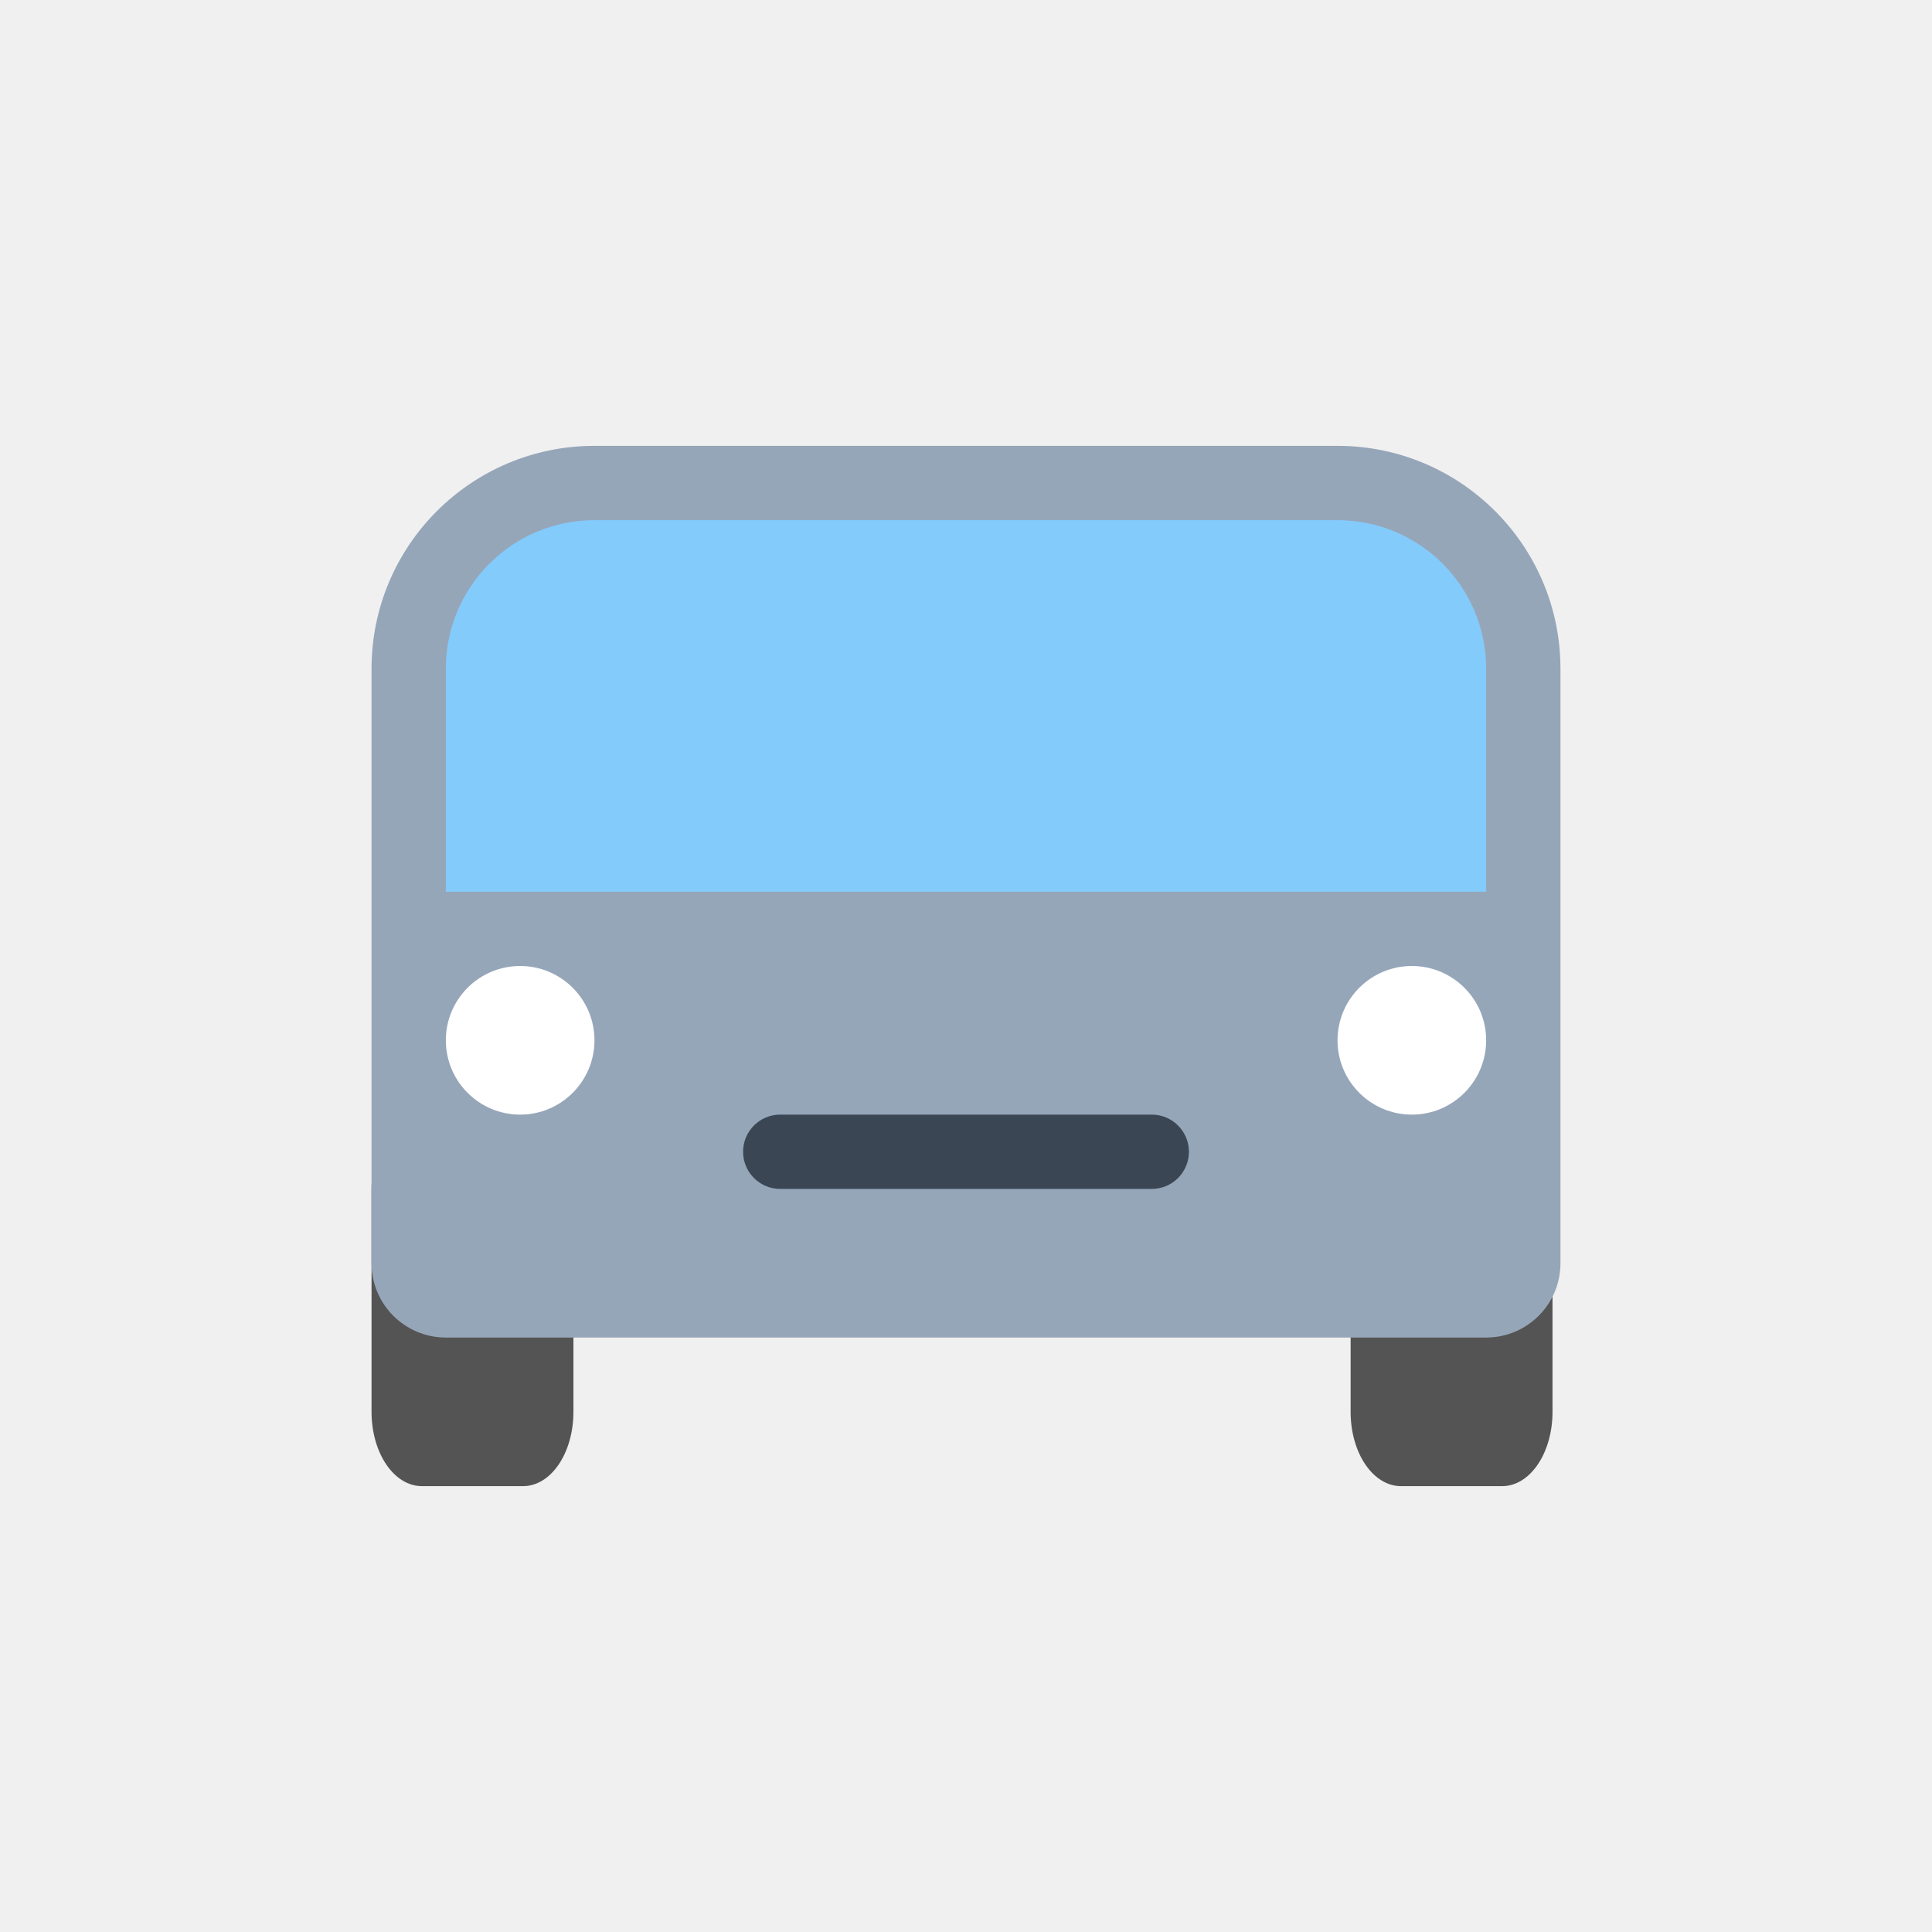
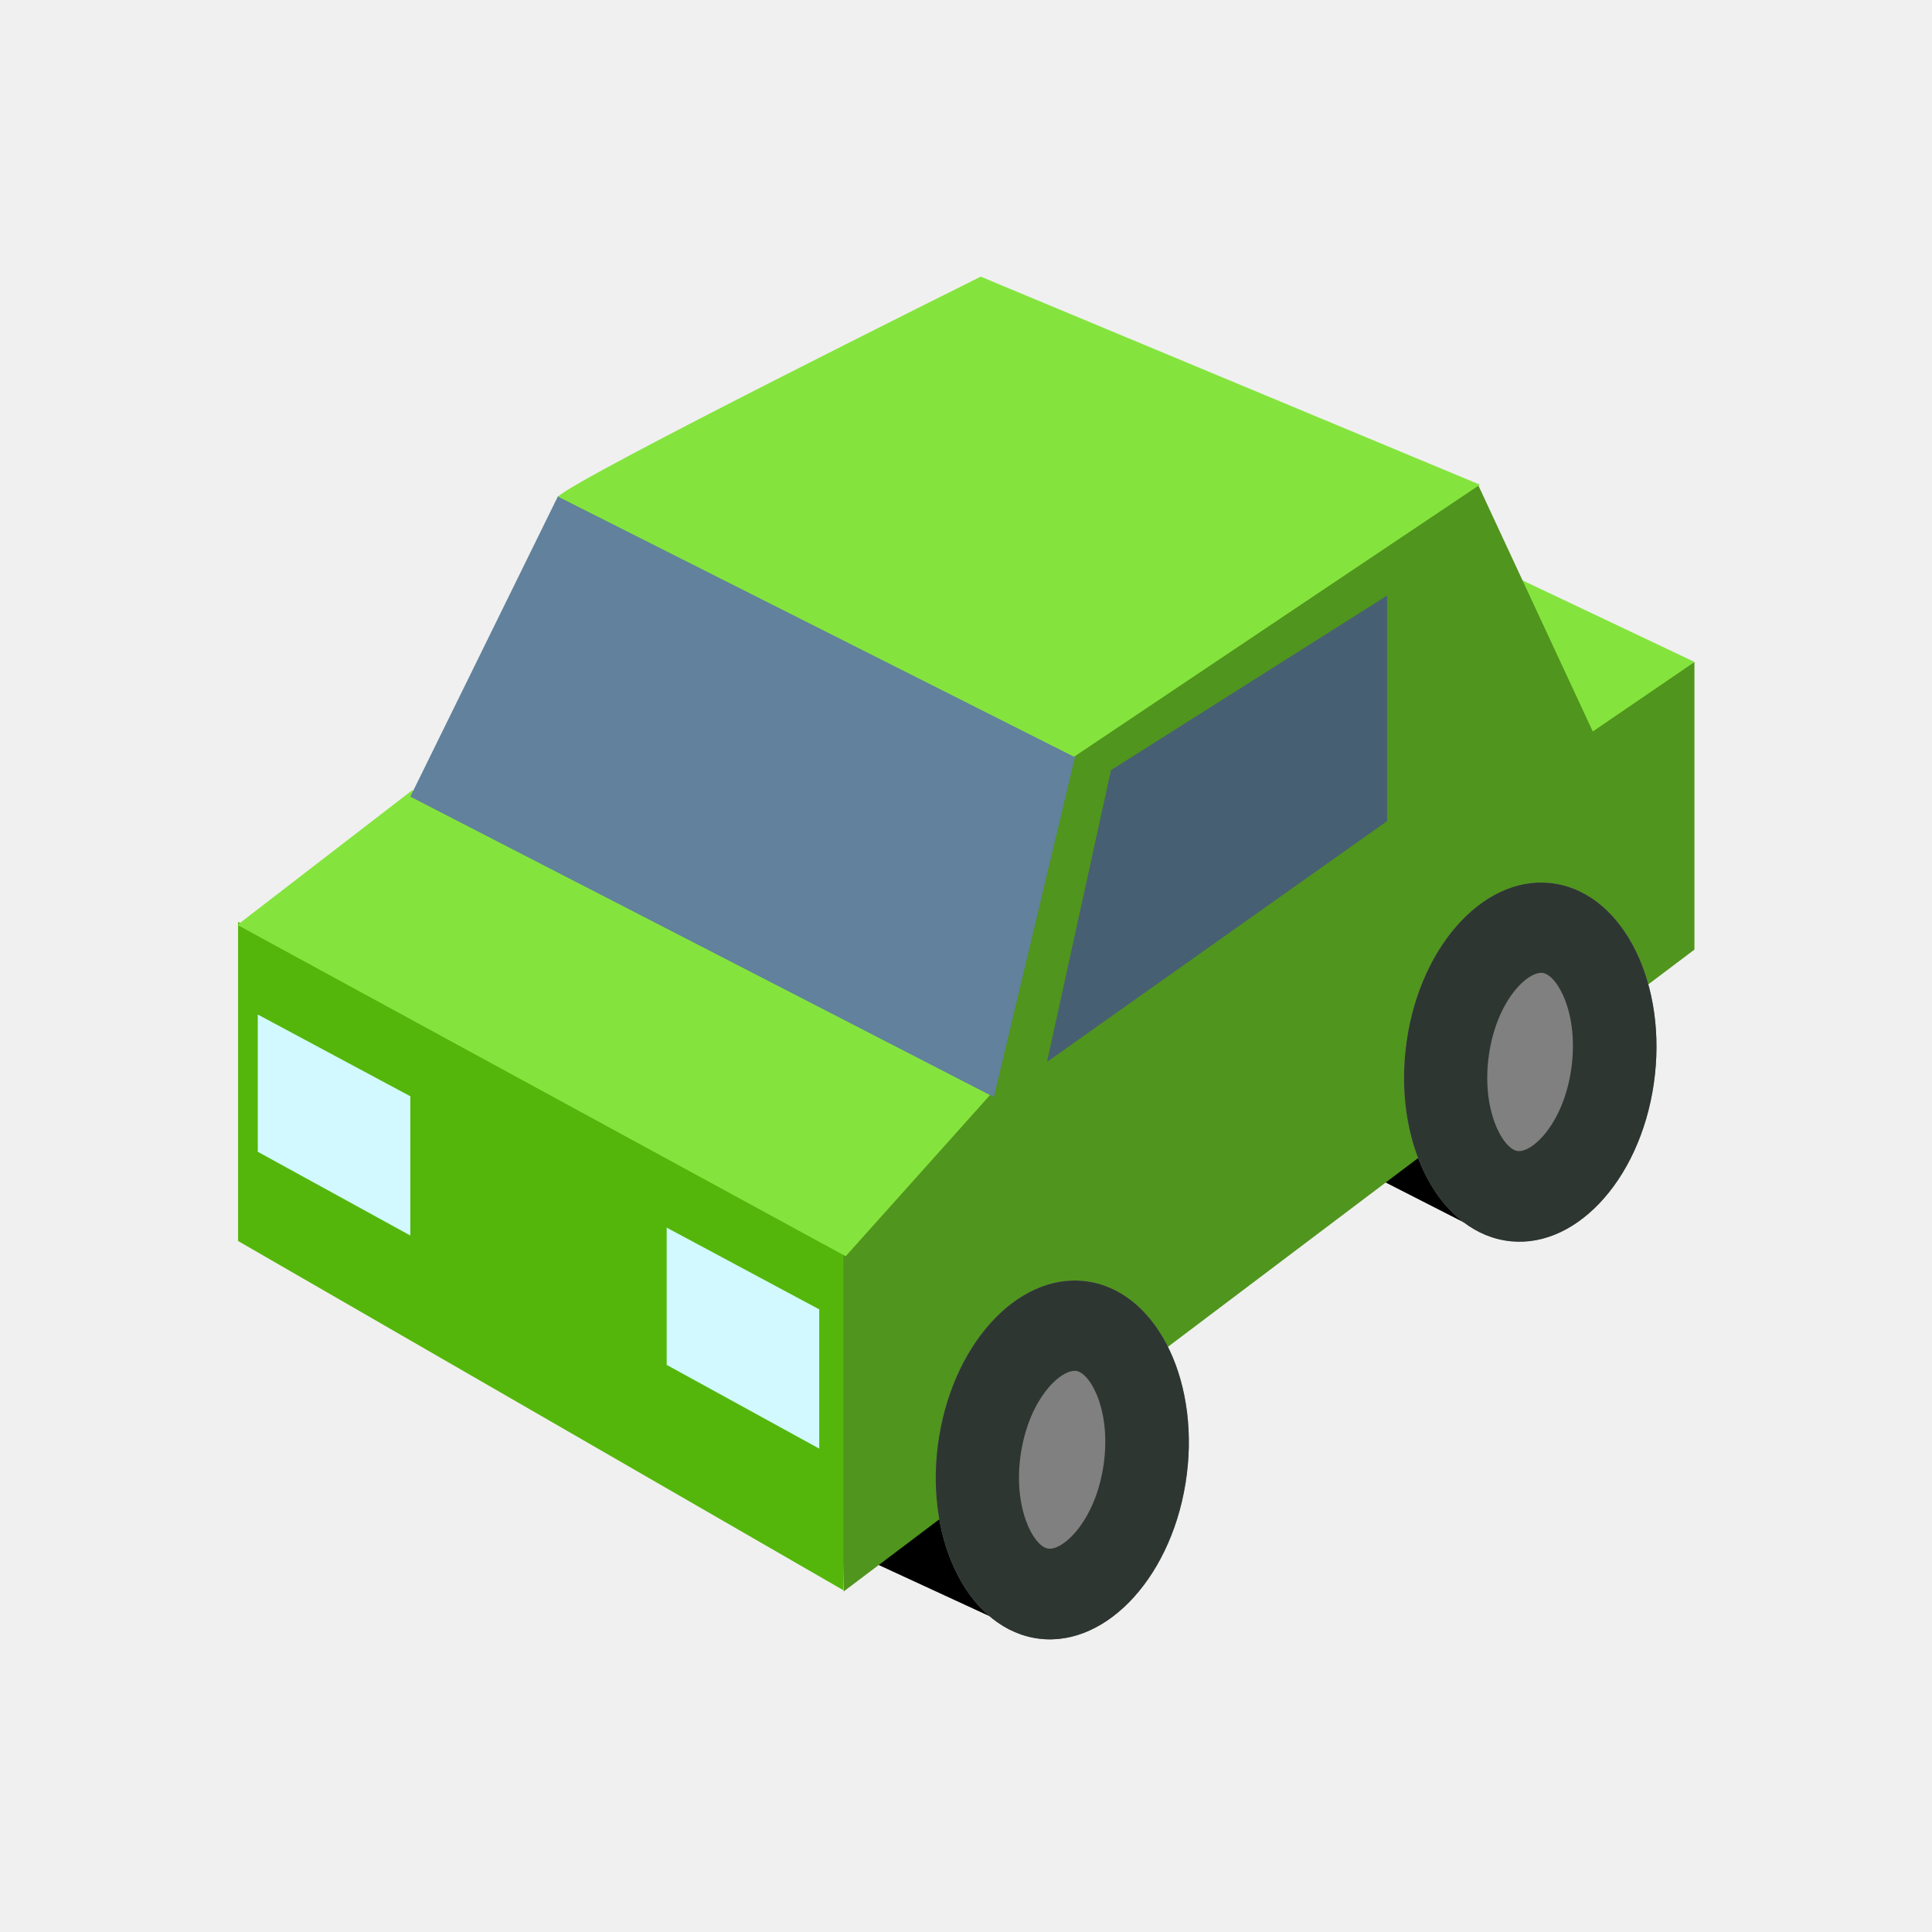
<svg xmlns="http://www.w3.org/2000/svg" width="26" height="26" viewBox="0 0 26 26">
  <defs>
-     <clipPath id="b">
+     <clipPath id="clip-Traffic">
      <rect width="26" height="26" />
    </clipPath>
  </defs>
-   <g id="a">
-     <g transform="translate(5 6)">
-       <path d="M.679,0H2.038c.375,0,.679.448.679,1V4c0,.552-.3,1-.679,1H.679C.3,5,0,4.552,0,4V1C0,.448.3,0,.679,0Z" transform="translate(0 9)" fill="#545454" />
-       <path d="M.679,0H2.038c.375,0,.679.448.679,1V4c0,.552-.3,1-.679,1H.679C.3,5,0,4.552,0,4V1C0,.448.3,0,.679,0Z" transform="translate(13.176 9)" fill="#545454" />
-       <path d="M3,0H13a3,3,0,0,1,3,3v8a1,1,0,0,1-1,1H1a1,1,0,0,1-1-1V3A3,3,0,0,1,3,0Z" fill="#96a6b9" />
-       <path d="M2,0H12a2,2,0,0,1,2,2V5a0,0,0,0,1,0,0H0A0,0,0,0,1,0,5V2A2,2,0,0,1,2,0Z" transform="translate(1 1)" fill="#83cbfb" />
-       <circle cx="1" cy="1" r="1" transform="translate(1 7)" fill="#fff" />
-       <circle cx="1" cy="1" r="1" transform="translate(13 7)" fill="#fff" />
-       <rect width="6" height="1" rx="0.5" transform="translate(5 9)" fill="#3a4654" />
-     </g>
+   <g id="Traffic" clip-path="url(#clip-Traffic)">
+     <path id="Path_3733" data-name="Path 3733" d="M238.038-570.361l-1.9-.969s.853-2.628.969-2.28S238.038-570.361,238.038-570.361Z" transform="translate(-218 586.984)" />
+     <path id="Path_3732" data-name="Path 3732" d="M232.058-565.029l-2.337-1.079,1.891-1.932Z" transform="translate(-218.297 586.984)" />
+     <path id="Path_3726" data-name="Path 3726" d="M238.65-579.076l-6.21-2.944,4.005,4.939Z" transform="translate(-215.846 587.984)" fill="#84e43d" />
+     <path id="Path_3721" data-name="Path 3721" d="M226.2-567.2l11.449-8.638v-3.869l-1.368.934-1.541-3.314-5.568,3.684-.993,4.48-2.073,2.125Z" transform="translate(-214.846 588.617)" fill="#50951d" />
+     <path id="Path_3722" data-name="Path 3722" d="M219.05-571.283l8.146,4.7v-4.7l-8.146-4.294Z" transform="translate(-215.846 587.984)" fill="#54b60b" />
+     <path id="Path_3723" data-name="Path 3723" d="M227.227-571.078l2.022-2.258-7.856-4.013-2.352,1.812Z" transform="translate(-215.846 587.984)" fill="#84e43d" />
+     <path id="Path_3724" data-name="Path 3724" d="M221.368-577.263c.089-.179,1.989-4.047,1.989-4.047l6.964,3.48-1.1,4.61Z" transform="translate(-215.846 587.984)" fill="#61819c" />
+     <path id="Path_3725" data-name="Path 3725" d="M223.357-581.3c.205-.237,5.687-2.961,5.687-2.961l6.718,2.8L230.3-577.8Z" transform="translate(-215.846 587.984)" fill="#84e43d" />
+     <path id="Path_3727" data-name="Path 3727" d="M229.936-573.693l.861-3.927,3.716-2.349v3.035Z" transform="translate(-215.846 587.984)" fill="#475f73" />
+     <path id="Path_3728" data-name="Path 3728" d="M219.309-573.69l2.053,1.1v1.874l-2.053-1.127Z" transform="translate(-210.337 590.211)" fill="#d1f9ff" />
+     <path id="Path_3746" data-name="Path 3746" d="M219.309-573.69l2.053,1.1v1.874l-2.053-1.127Z" transform="translate(-215.84 587.343)" fill="#d1f9ff" />
+     <path id="Path_3730" data-name="Path 3730" d="M1.687.024c.932.013,1.7,1.109,1.719,2.448s-.723,2.414-1.655,2.4S.049,3.763.032,2.424.755.011,1.687.024Z" transform="matrix(0.985, 0.174, -0.174, 0.985, 13.029, 16.937)" fill="gray" />
+     <path id="Path_3731" data-name="Path 3731" d="M1.687.024c.932.013,1.7,1.109,1.719,2.448s-.723,2.414-1.655,2.4S.049,3.763.032,2.424.755.011,1.687.024Z" transform="translate(19.279 11.607) rotate(9)" fill="gray" />
+     <path id="Ellipse_915_-_Outline" data-name="Ellipse 915 - Outline" d="M1.7,1.236c-.2,0-.556.452-.546,1.2s.38,1.217.578,1.22.556-.452.546-1.2S1.9,1.239,1.7,1.236M1.687.024c.932.013,1.7,1.109,1.719,2.448s-.723,2.414-1.655,2.4S.049,3.763.032,2.424.755.011,1.687.024Z" transform="matrix(0.985, 0.174, -0.174, 0.985, 13.029, 16.937)" fill="#2e3632" />
+     <path id="Ellipse_915_-_Outline-2" data-name="Ellipse 915 - Outline" d="M1.7,1.236c-.2,0-.556.452-.546,1.2s.38,1.217.578,1.22.556-.452.546-1.2S1.9,1.239,1.7,1.236M1.687.024c.932.013,1.7,1.109,1.719,2.448s-.723,2.414-1.655,2.4S.049,3.763.032,2.424.755.011,1.687.024Z" transform="translate(19.279 11.607) rotate(9)" fill="#2e3632" />
  </g>
</svg>
